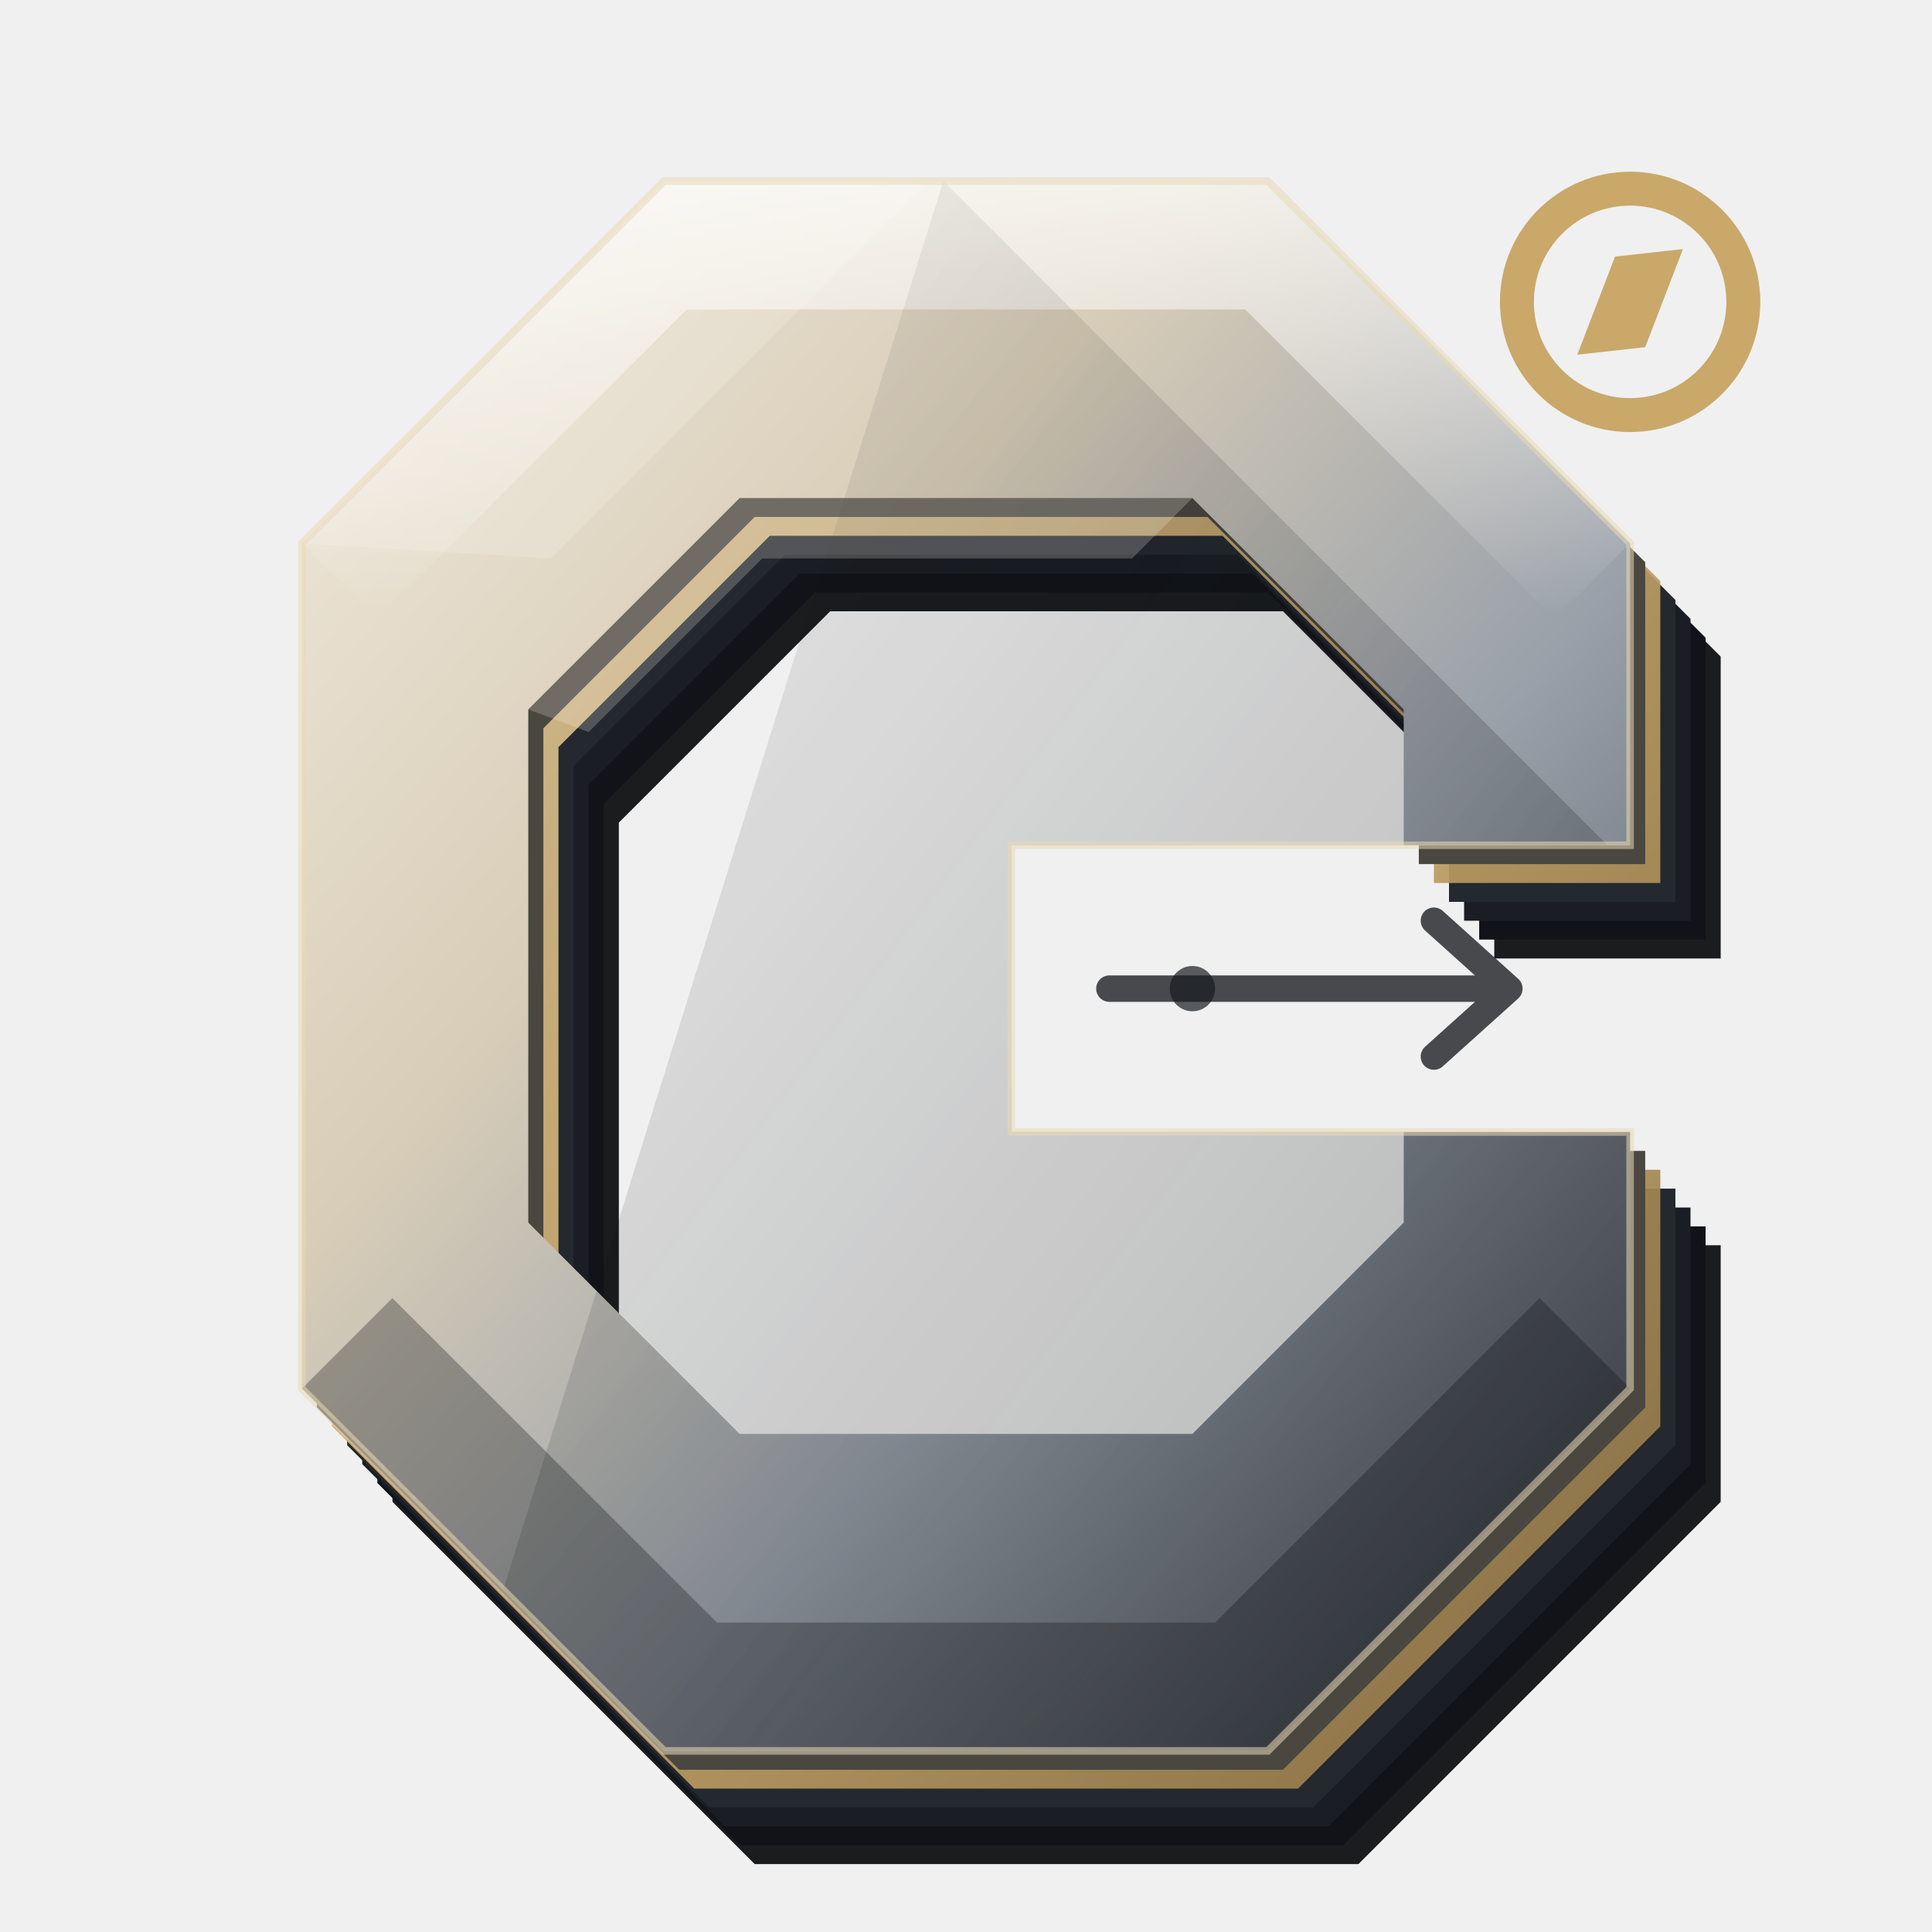
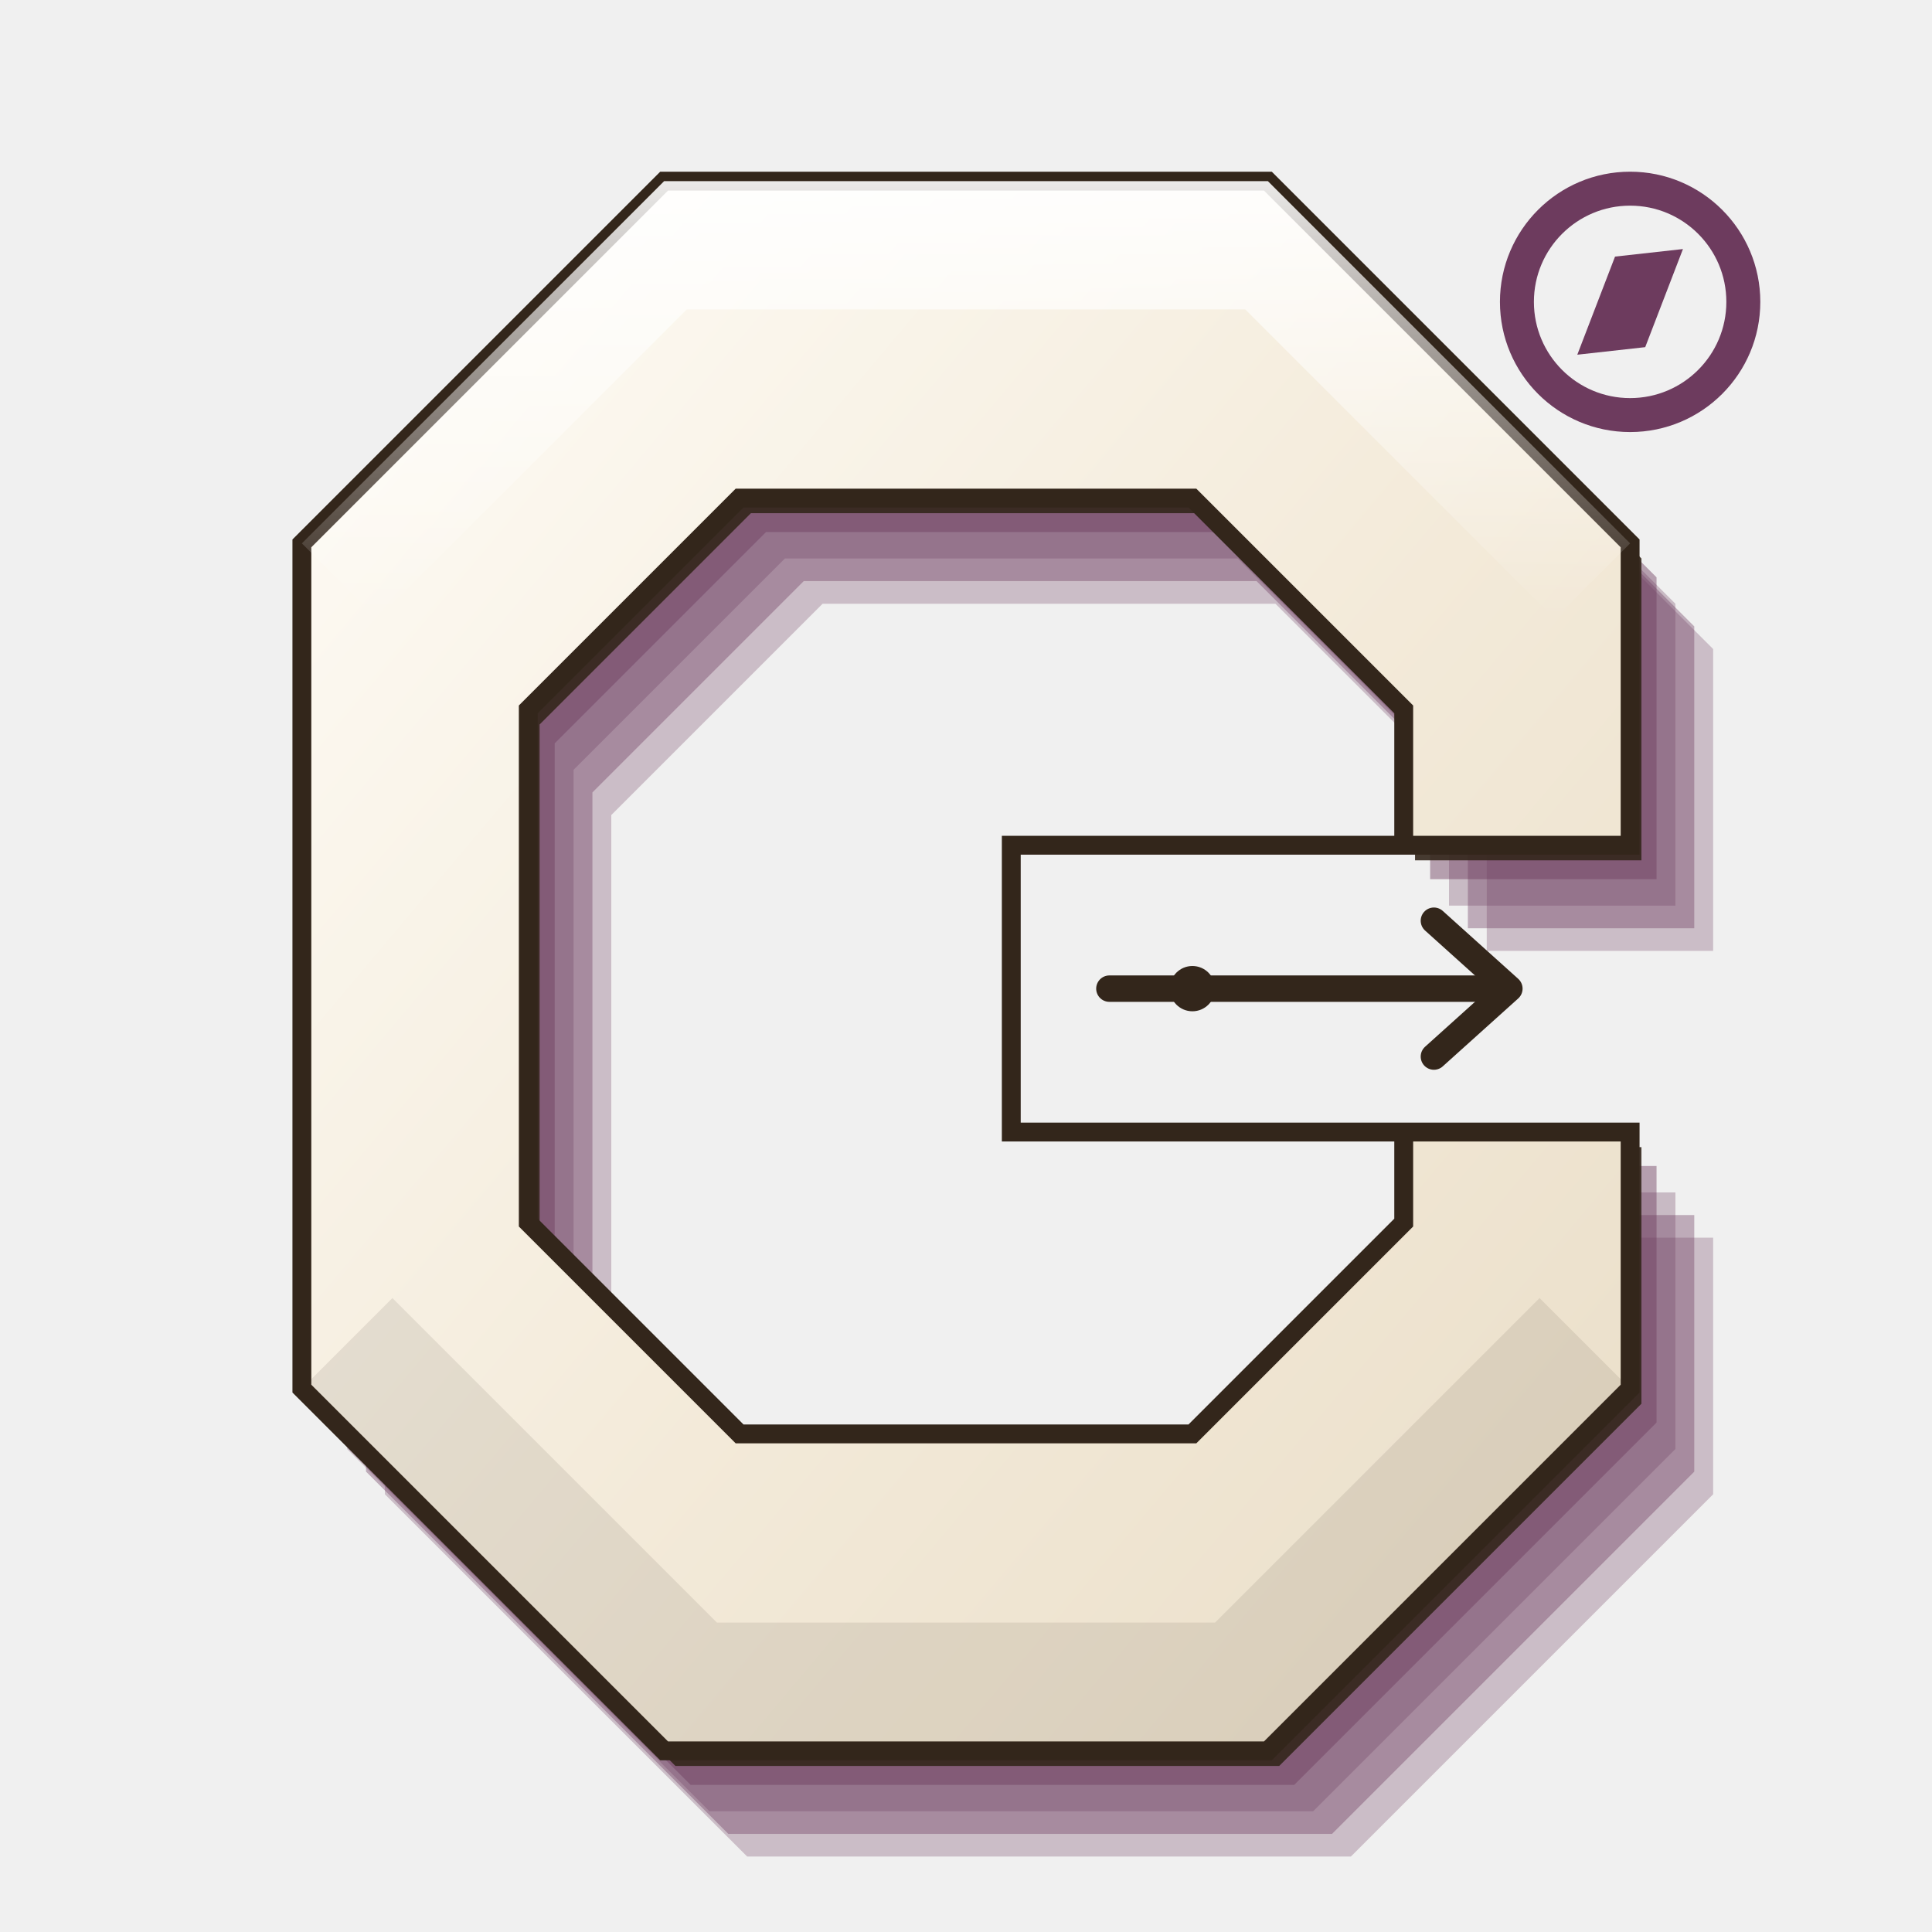
- <svg xmlns="http://www.w3.org/2000/svg" viewBox="0 0 512 512" width="512" height="512" role="img" aria-label="GOWAYY G symbol, dimensional champagne and graphite">
+ <svg xmlns="http://www.w3.org/2000/svg" viewBox="0 0 512 512" width="512" height="512" role="img" aria-label="GOWAYY G symbol, layered 2.5D in espresso ink and honey gold on light">
  <defs>
    <linearGradient id="face" x1="0" y1="0" x2="1" y2="1">
-       <stop offset="0" stop-color="#F3ECDF" />
-       <stop offset="0.34" stop-color="#D8CDB8" />
-       <stop offset="0.62" stop-color="#9AA1AA" />
-       <stop offset="1" stop-color="#3B4049" />
-     </linearGradient>
-     <linearGradient id="metal" x1="0" y1="0" x2="1" y2="1">
-       <stop offset="0" stop-color="#E7D3A9" />
-       <stop offset="0.5" stop-color="#C9A86A" />
-       <stop offset="1" stop-color="#8B7245" />
+       <stop offset="0" stop-color="#FFFDF8" />
+       <stop offset="0.55" stop-color="#F3EAD9" />
+       <stop offset="1" stop-color="#E9DDC7" />
    </linearGradient>
    <linearGradient id="bevel" x1="0" y1="0" x2="0" y2="1">
-       <stop offset="0" stop-color="#FFFFFF" stop-opacity="0.72" />
+       <stop offset="0" stop-color="#FFFFFF" stop-opacity="0.9" />
      <stop offset="1" stop-color="#FFFFFF" stop-opacity="0" />
-     </linearGradient>
-     <linearGradient id="shade" x1="0" y1="0" x2="1" y2="1">
-       <stop offset="0" stop-color="#0B0D10" stop-opacity="0" />
-       <stop offset="1" stop-color="#0B0D10" stop-opacity="0.8" />
    </linearGradient>
    <clipPath id="gclip">
      <path fill-rule="evenodd" d="M176 48 H336 L432 144 V224 H268 V300 H432 V368 L336 464 H176 L80 368 V144 Z M196 132 H316 L372 188 V224 H268 V300 H372 V324 L316 380 H196 L140 324 V188 Z" />
    </clipPath>
  </defs>
  <g>
-     <path fill="#080A0C" fill-rule="evenodd" transform="translate(24 30)" opacity="0.92" d="M176 48 H336 L432 144 V224 H268 V300 H432 V368 L336 464 H176 L80 368 V144 Z M196 132 H316 L372 188 V224 H268 V300 H372 V324 L316 380 H196 L140 324 V188 Z" />
-     <path fill="#111318" fill-rule="evenodd" transform="translate(20 25)" d="M176 48 H336 L432 144 V224 H268 V300 H432 V368 L336 464 H176 L80 368 V144 Z M196 132 H316 L372 188 V224 H268 V300 H372 V324 L316 380 H196 L140 324 V188 Z" />
-     <path fill="#1A1D23" fill-rule="evenodd" transform="translate(16 20)" d="M176 48 H336 L432 144 V224 H268 V300 H432 V368 L336 464 H176 L80 368 V144 Z M196 132 H316 L372 188 V224 H268 V300 H372 V324 L316 380 H196 L140 324 V188 Z" />
-     <path fill="#24282F" fill-rule="evenodd" transform="translate(12 15)" d="M176 48 H336 L432 144 V224 H268 V300 H432 V368 L336 464 H176 L80 368 V144 Z M196 132 H316 L372 188 V224 H268 V300 H372 V324 L316 380 H196 L140 324 V188 Z" />
-     <path fill="url(#metal)" fill-rule="evenodd" transform="translate(8 10)" opacity="0.92" d="M176 48 H336 L432 144 V224 H268 V300 H432 V368 L336 464 H176 L80 368 V144 Z M196 132 H316 L372 188 V224 H268 V300 H372 V324 L316 380 H196 L140 324 V188 Z" />
-     <path fill="#4A4640" fill-rule="evenodd" transform="translate(4 5)" d="M176 48 H336 L432 144 V224 H268 V300 H432 V368 L336 464 H176 L80 368 V144 Z M196 132 H316 L372 188 V224 H268 V300 H372 V324 L316 380 H196 L140 324 V188 Z" />
+     <path fill="#6D3B5E" fill-rule="evenodd" transform="translate(22 28)" opacity="0.28" d="M176 48 H336 L432 144 V224 H268 V300 H432 V368 L336 464 H176 L80 368 V144 Z M196 132 H316 L372 188 V224 H268 V300 H372 V324 L316 380 H196 L140 324 V188 Z" />
+     <path fill="#6D3B5E" fill-rule="evenodd" transform="translate(17 22)" opacity="0.38" d="M176 48 H336 L432 144 V224 H268 V300 H432 V368 L336 464 H176 L80 368 V144 Z M196 132 H316 L372 188 V224 H268 V300 H372 V324 L316 380 H196 L140 324 V188 Z" />
+     <path fill="#6D3B5E" fill-rule="evenodd" transform="translate(12 16)" opacity="0.30" d="M176 48 H336 L432 144 V224 H268 V300 H432 V368 L336 464 H176 L80 368 V144 Z M196 132 H316 L372 188 V224 H268 V300 H372 V324 L316 380 H196 L140 324 V188 Z" />
+     <path fill="#6D3B5E" fill-rule="evenodd" transform="translate(7 9)" opacity="0.45" d="M176 48 H336 L432 144 V224 H268 V300 H432 V368 L336 464 H176 L80 368 V144 Z M196 132 H316 L372 188 V224 H268 V300 H372 V324 L316 380 H196 L140 324 V188 Z" />
+     <path fill="#33261B" fill-rule="evenodd" transform="translate(3 4)" opacity="0.9" d="M176 48 H336 L432 144 V224 H268 V300 H432 V368 L336 464 H176 L80 368 V144 Z M196 132 H316 L372 188 V224 H268 V300 H372 V324 L316 380 H196 L140 324 V188 Z" />
  </g>
-   <path fill="url(#face)" fill-rule="evenodd" d="M176 48 H336 L432 144 V224 H268 V300 H432 V368 L336 464 H176 L80 368 V144 Z M196 132 H316 L372 188 V224 H268 V300 H372 V324 L316 380 H196 L140 324 V188 Z" />
+   <path fill="url(#face)" fill-rule="evenodd" stroke="#33261B" stroke-width="5" d="M176 48 H336 L432 144 V224 H268 V300 H432 V368 L336 464 H176 L80 368 V144 Z M196 132 H316 L372 188 V224 H268 V300 H372 V324 L316 380 H196 L140 324 V188 Z" />
  <g clip-path="url(#gclip)">
    <path fill="url(#bevel)" d="M80 144 L176 48 L336 48 L432 144 L412 164 L330 82 L182 82 L100 164 Z" />
-     <path fill="#FFFFFF" opacity="0.16" d="M80 144 L176 48 L246 48 L146 148 Z" />
-     <path fill="#0B0D10" opacity="0.30" d="M432 368 L336 464 L176 464 L80 368 L104 344 L190 430 L322 430 L408 344 Z" />
-     <path fill="url(#shade)" d="M250 48 L432 230 L432 368 L336 464 L120 464 Z" opacity="0.36" />
-     <path fill="#F7F2E8" opacity="0.22" d="M140 188 L196 132 L316 132 L300 148 L202 148 L156 194 Z" />
-     <path fill="#C9A86A" opacity="0.85" d="M268 224 H432 V300 H268 Z" />
-     <path fill="#E7D3A9" opacity="0.55" d="M268 224 H432 V240 H268 Z" />
-     <path fill="#6B5636" opacity="0.55" d="M268 288 H432 V300 H268 Z" />
+     <path fill="#33261B" opacity="0.10" d="M432 368 L336 464 L176 464 L80 368 L104 344 L190 430 L322 430 L408 344 Z" />
+     <path fill="#6D3B5E" d="M268 224 H432 V300 H268 Z" />
+     <path fill="#6D3B5E" d="M268 224 H432 V240 H268 Z" />
+     <path fill="#6D3B5E" d="M268 288 H432 V300 H268 Z" />
  </g>
-   <g fill="none" stroke="#17191E" stroke-width="7" stroke-linecap="round" stroke-linejoin="round" opacity="0.78">
+   <g fill="none" stroke="#33261B" stroke-width="7" stroke-linecap="round" stroke-linejoin="round">
    <path d="M294 262 H398" />
    <path d="M380 244 L400 262 L380 280" />
  </g>
-   <circle cx="316" cy="262" r="6" fill="#17191E" opacity="0.7" />
-   <path fill="none" stroke="#E8D8B6" stroke-opacity="0.55" stroke-width="2" fill-rule="evenodd" d="M176 48 H336 L432 144 V224 H268 V300 H432 V368 L336 464 H176 L80 368 V144 Z" />
+   <circle cx="316" cy="262" r="6" fill="#33261B" />
  <g>
-     <circle cx="432" cy="80" r="30" fill="none" stroke="#C9A86A" stroke-width="9" />
-     <path d="M446 66 L436 92 L418 94 L428 68 Z" fill="#C9A86A" />
+     <circle cx="432" cy="80" r="30" fill="none" stroke="#6D3B5E" stroke-width="9" />
+     <path d="M446 66 L436 92 L418 94 L428 68 Z" fill="#6D3B5E" />
  </g>
</svg>
